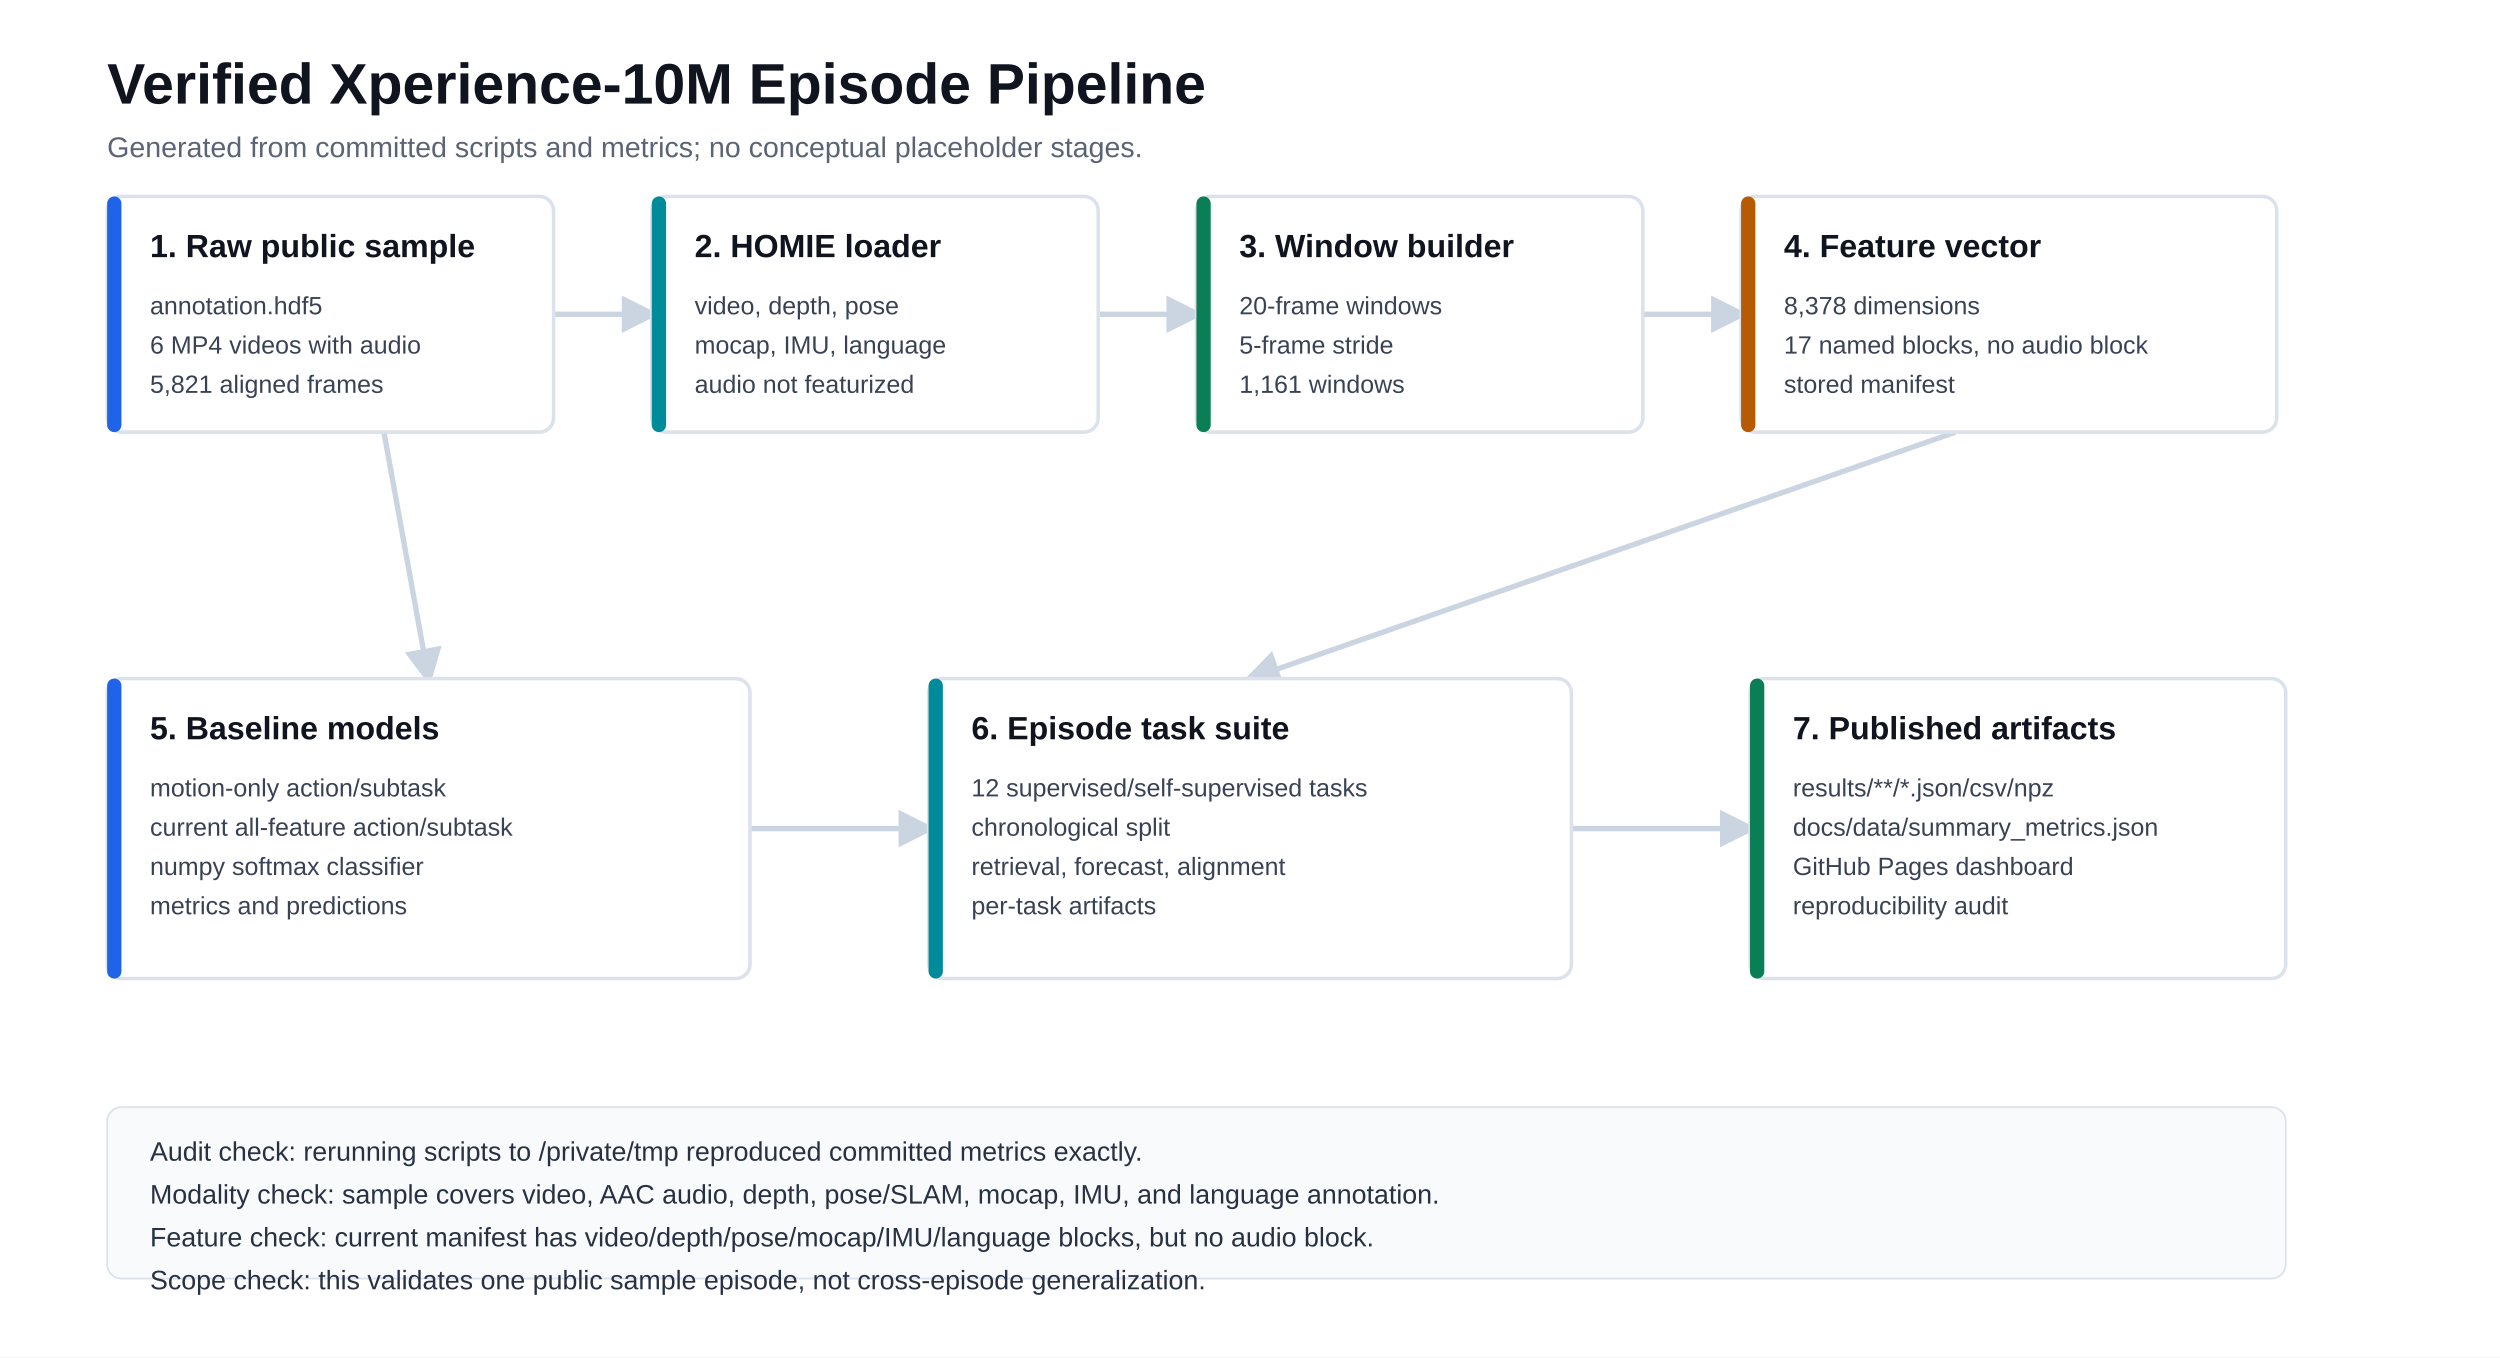
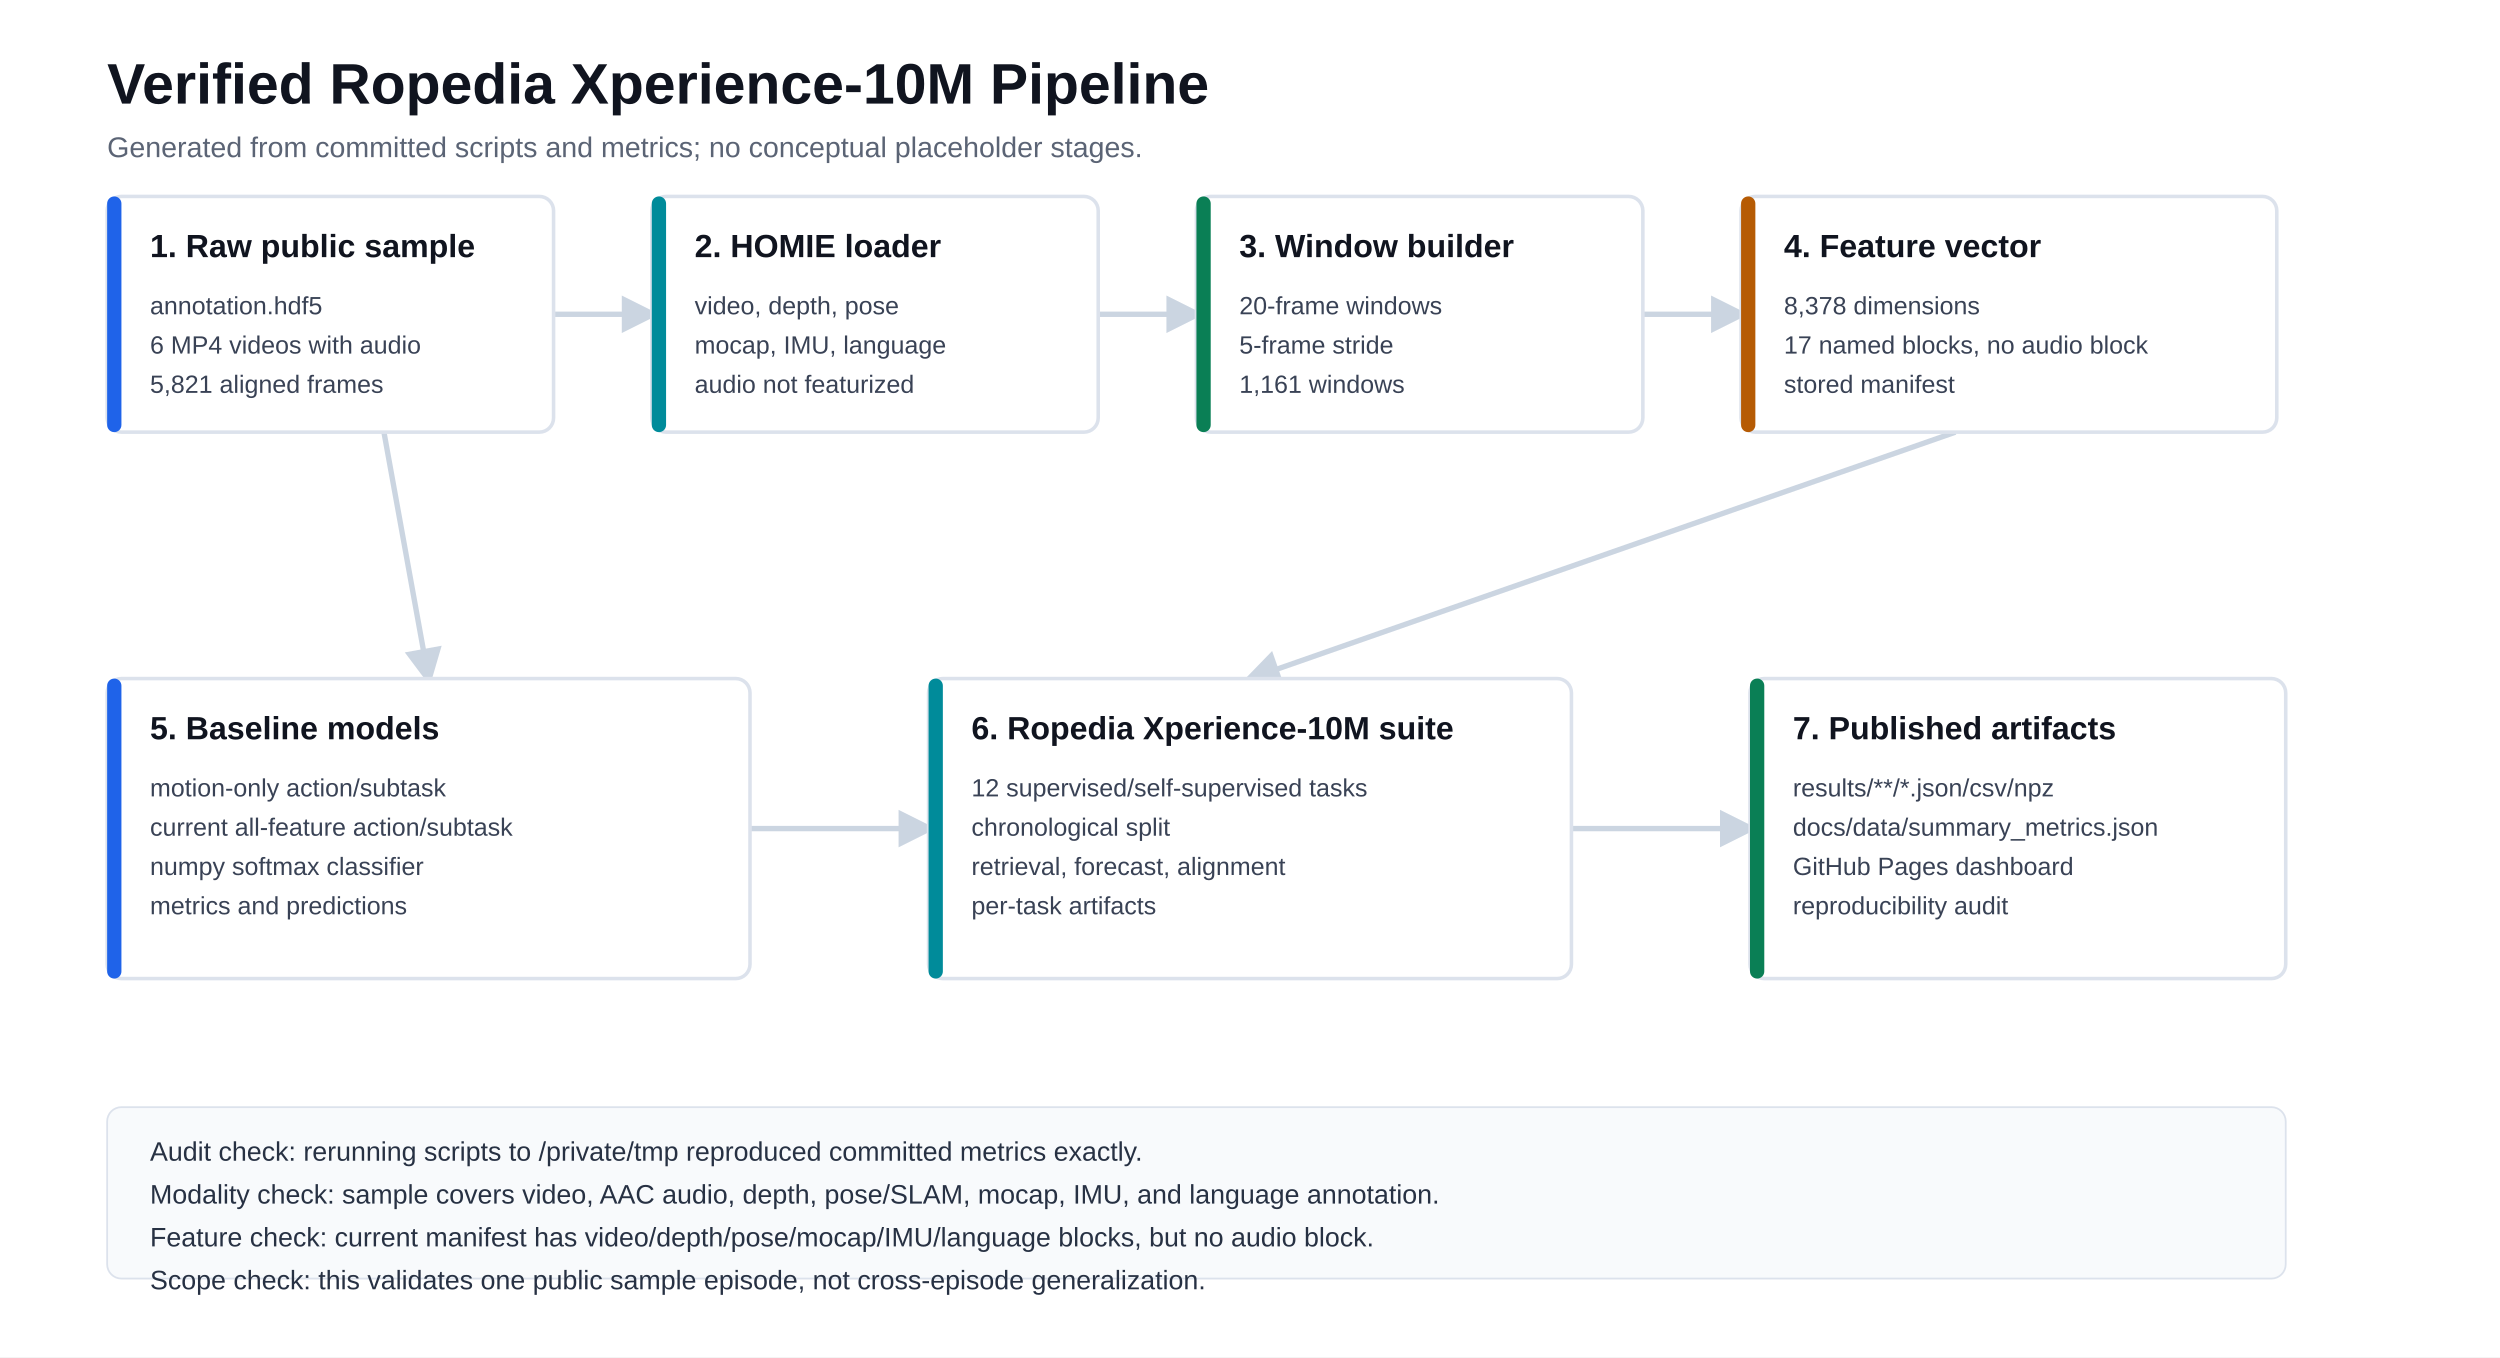
<svg xmlns="http://www.w3.org/2000/svg" width="1400" height="760" viewBox="0 0 1400 760">
  <defs>
    <marker id="arrow" viewBox="0 0 10 10" refX="8" refY="5" markerWidth="7" markerHeight="7" orient="auto-start-reverse">
      <path d="M 0 0 L 10 5 L 0 10 z" fill="#cbd5e1" />
    </marker>
  </defs>
  <rect width="100%" height="100%" fill="#ffffff" />
  <rect x="0" y="0" width="1400" height="760" fill="#ffffff" />
-   <text x="60" y="58" font-family="Arial, sans-serif" font-size="32" font-weight="700" fill="#10141f">Verified Xperience-10M Episode Pipeline</text>
+   <text x="60" y="58" font-family="Arial, sans-serif" font-size="32" font-weight="700" fill="#10141f">Verified Ropedia Xperience-10M Pipeline</text>
  <text x="60" y="88" font-family="Arial, sans-serif" font-size="16" fill="#5b6475">Generated from committed scripts and metrics; no conceptual placeholder stages.</text>
  <line x1="310" y1="176" x2="365" y2="176" stroke="#cbd5e1" stroke-width="3" marker-end="url(#arrow)" />
  <line x1="615" y1="176" x2="670" y2="176" stroke="#cbd5e1" stroke-width="3" marker-end="url(#arrow)" />
  <line x1="920" y1="176" x2="975" y2="176" stroke="#cbd5e1" stroke-width="3" marker-end="url(#arrow)" />
  <line x1="215" y1="242" x2="240" y2="380" stroke="#cbd5e1" stroke-width="3" marker-end="url(#arrow)" />
  <line x1="1095" y1="242" x2="700" y2="380" stroke="#cbd5e1" stroke-width="3" marker-end="url(#arrow)" />
  <line x1="420" y1="464" x2="520" y2="464" stroke="#cbd5e1" stroke-width="3" marker-end="url(#arrow)" />
  <line x1="880" y1="464" x2="980" y2="464" stroke="#cbd5e1" stroke-width="3" marker-end="url(#arrow)" />
  <rect x="60" y="110" width="250" height="132" rx="8" fill="#ffffff" stroke="#dce2ec" stroke-width="2" />
  <rect x="60" y="110" width="8" height="132" rx="4" fill="#1f63e9" />
  <text x="84" y="144" font-family="Arial, sans-serif" font-size="18" font-weight="700" fill="#10141f">1. Raw public sample</text>
  <text x="84" y="176" font-family="Arial, sans-serif" font-size="14" fill="#394255">annotation.hdf5</text>
  <text x="84" y="198" font-family="Arial, sans-serif" font-size="14" fill="#394255">6 MP4 videos with audio</text>
  <text x="84" y="220" font-family="Arial, sans-serif" font-size="14" fill="#394255">5,821 aligned frames</text>
  <rect x="365" y="110" width="250" height="132" rx="8" fill="#ffffff" stroke="#dce2ec" stroke-width="2" />
  <rect x="365" y="110" width="8" height="132" rx="4" fill="#008b9a" />
  <text x="389" y="144" font-family="Arial, sans-serif" font-size="18" font-weight="700" fill="#10141f">2. HOMIE loader</text>
  <text x="389" y="176" font-family="Arial, sans-serif" font-size="14" fill="#394255">video, depth, pose</text>
  <text x="389" y="198" font-family="Arial, sans-serif" font-size="14" fill="#394255">mocap, IMU, language</text>
  <text x="389" y="220" font-family="Arial, sans-serif" font-size="14" fill="#394255">audio not featurized</text>
  <rect x="670" y="110" width="250" height="132" rx="8" fill="#ffffff" stroke="#dce2ec" stroke-width="2" />
  <rect x="670" y="110" width="8" height="132" rx="4" fill="#0a7f55" />
  <text x="694" y="144" font-family="Arial, sans-serif" font-size="18" font-weight="700" fill="#10141f">3. Window builder</text>
  <text x="694" y="176" font-family="Arial, sans-serif" font-size="14" fill="#394255">20-frame windows</text>
  <text x="694" y="198" font-family="Arial, sans-serif" font-size="14" fill="#394255">5-frame stride</text>
  <text x="694" y="220" font-family="Arial, sans-serif" font-size="14" fill="#394255">1,161 windows</text>
  <rect x="975" y="110" width="300" height="132" rx="8" fill="#ffffff" stroke="#dce2ec" stroke-width="2" />
  <rect x="975" y="110" width="8" height="132" rx="4" fill="#b65b04" />
  <text x="999" y="144" font-family="Arial, sans-serif" font-size="18" font-weight="700" fill="#10141f">4. Feature vector</text>
  <text x="999" y="176" font-family="Arial, sans-serif" font-size="14" fill="#394255">8,378 dimensions</text>
  <text x="999" y="198" font-family="Arial, sans-serif" font-size="14" fill="#394255">17 named blocks, no audio block</text>
  <text x="999" y="220" font-family="Arial, sans-serif" font-size="14" fill="#394255">stored manifest</text>
  <rect x="60" y="380" width="360" height="168" rx="8" fill="#ffffff" stroke="#dce2ec" stroke-width="2" />
  <rect x="60" y="380" width="8" height="168" rx="4" fill="#1f63e9" />
  <text x="84" y="414" font-family="Arial, sans-serif" font-size="18" font-weight="700" fill="#10141f">5. Baseline models</text>
  <text x="84" y="446" font-family="Arial, sans-serif" font-size="14" fill="#394255">motion-only action/subtask</text>
  <text x="84" y="468" font-family="Arial, sans-serif" font-size="14" fill="#394255">current all-feature action/subtask</text>
  <text x="84" y="490" font-family="Arial, sans-serif" font-size="14" fill="#394255">numpy softmax classifier</text>
  <text x="84" y="512" font-family="Arial, sans-serif" font-size="14" fill="#394255">metrics and predictions</text>
  <rect x="520" y="380" width="360" height="168" rx="8" fill="#ffffff" stroke="#dce2ec" stroke-width="2" />
  <rect x="520" y="380" width="8" height="168" rx="4" fill="#008b9a" />
-   <text x="544" y="414" font-family="Arial, sans-serif" font-size="18" font-weight="700" fill="#10141f">6. Episode task suite</text>
+   <text x="544" y="414" font-family="Arial, sans-serif" font-size="18" font-weight="700" fill="#10141f">6. Ropedia Xperience-10M suite</text>
  <text x="544" y="446" font-family="Arial, sans-serif" font-size="14" fill="#394255">12 supervised/self-supervised tasks</text>
  <text x="544" y="468" font-family="Arial, sans-serif" font-size="14" fill="#394255">chronological split</text>
  <text x="544" y="490" font-family="Arial, sans-serif" font-size="14" fill="#394255">retrieval, forecast, alignment</text>
  <text x="544" y="512" font-family="Arial, sans-serif" font-size="14" fill="#394255">per-task artifacts</text>
  <rect x="980" y="380" width="300" height="168" rx="8" fill="#ffffff" stroke="#dce2ec" stroke-width="2" />
  <rect x="980" y="380" width="8" height="168" rx="4" fill="#0a7f55" />
  <text x="1004" y="414" font-family="Arial, sans-serif" font-size="18" font-weight="700" fill="#10141f">7. Published artifacts</text>
  <text x="1004" y="446" font-family="Arial, sans-serif" font-size="14" fill="#394255">results/**/*.json/csv/npz</text>
  <text x="1004" y="468" font-family="Arial, sans-serif" font-size="14" fill="#394255">docs/data/summary_metrics.json</text>
  <text x="1004" y="490" font-family="Arial, sans-serif" font-size="14" fill="#394255">GitHub Pages dashboard</text>
  <text x="1004" y="512" font-family="Arial, sans-serif" font-size="14" fill="#394255">reproducibility audit</text>
  <rect x="60" y="620" width="1220" height="96" rx="8" fill="#f8fafc" stroke="#dce2ec" />
  <text x="84" y="650" font-family="Arial, sans-serif" font-size="15" fill="#273143">Audit check: rerunning scripts to /private/tmp reproduced committed metrics exactly.</text>
  <text x="84" y="674" font-family="Arial, sans-serif" font-size="15" fill="#273143">Modality check: sample covers video, AAC audio, depth, pose/SLAM, mocap, IMU, and language annotation.</text>
  <text x="84" y="698" font-family="Arial, sans-serif" font-size="15" fill="#273143">Feature check: current manifest has video/depth/pose/mocap/IMU/language blocks, but no audio block.</text>
  <text x="84" y="722" font-family="Arial, sans-serif" font-size="15" fill="#273143">Scope check: this validates one public sample episode, not cross-episode generalization.</text>
</svg>
